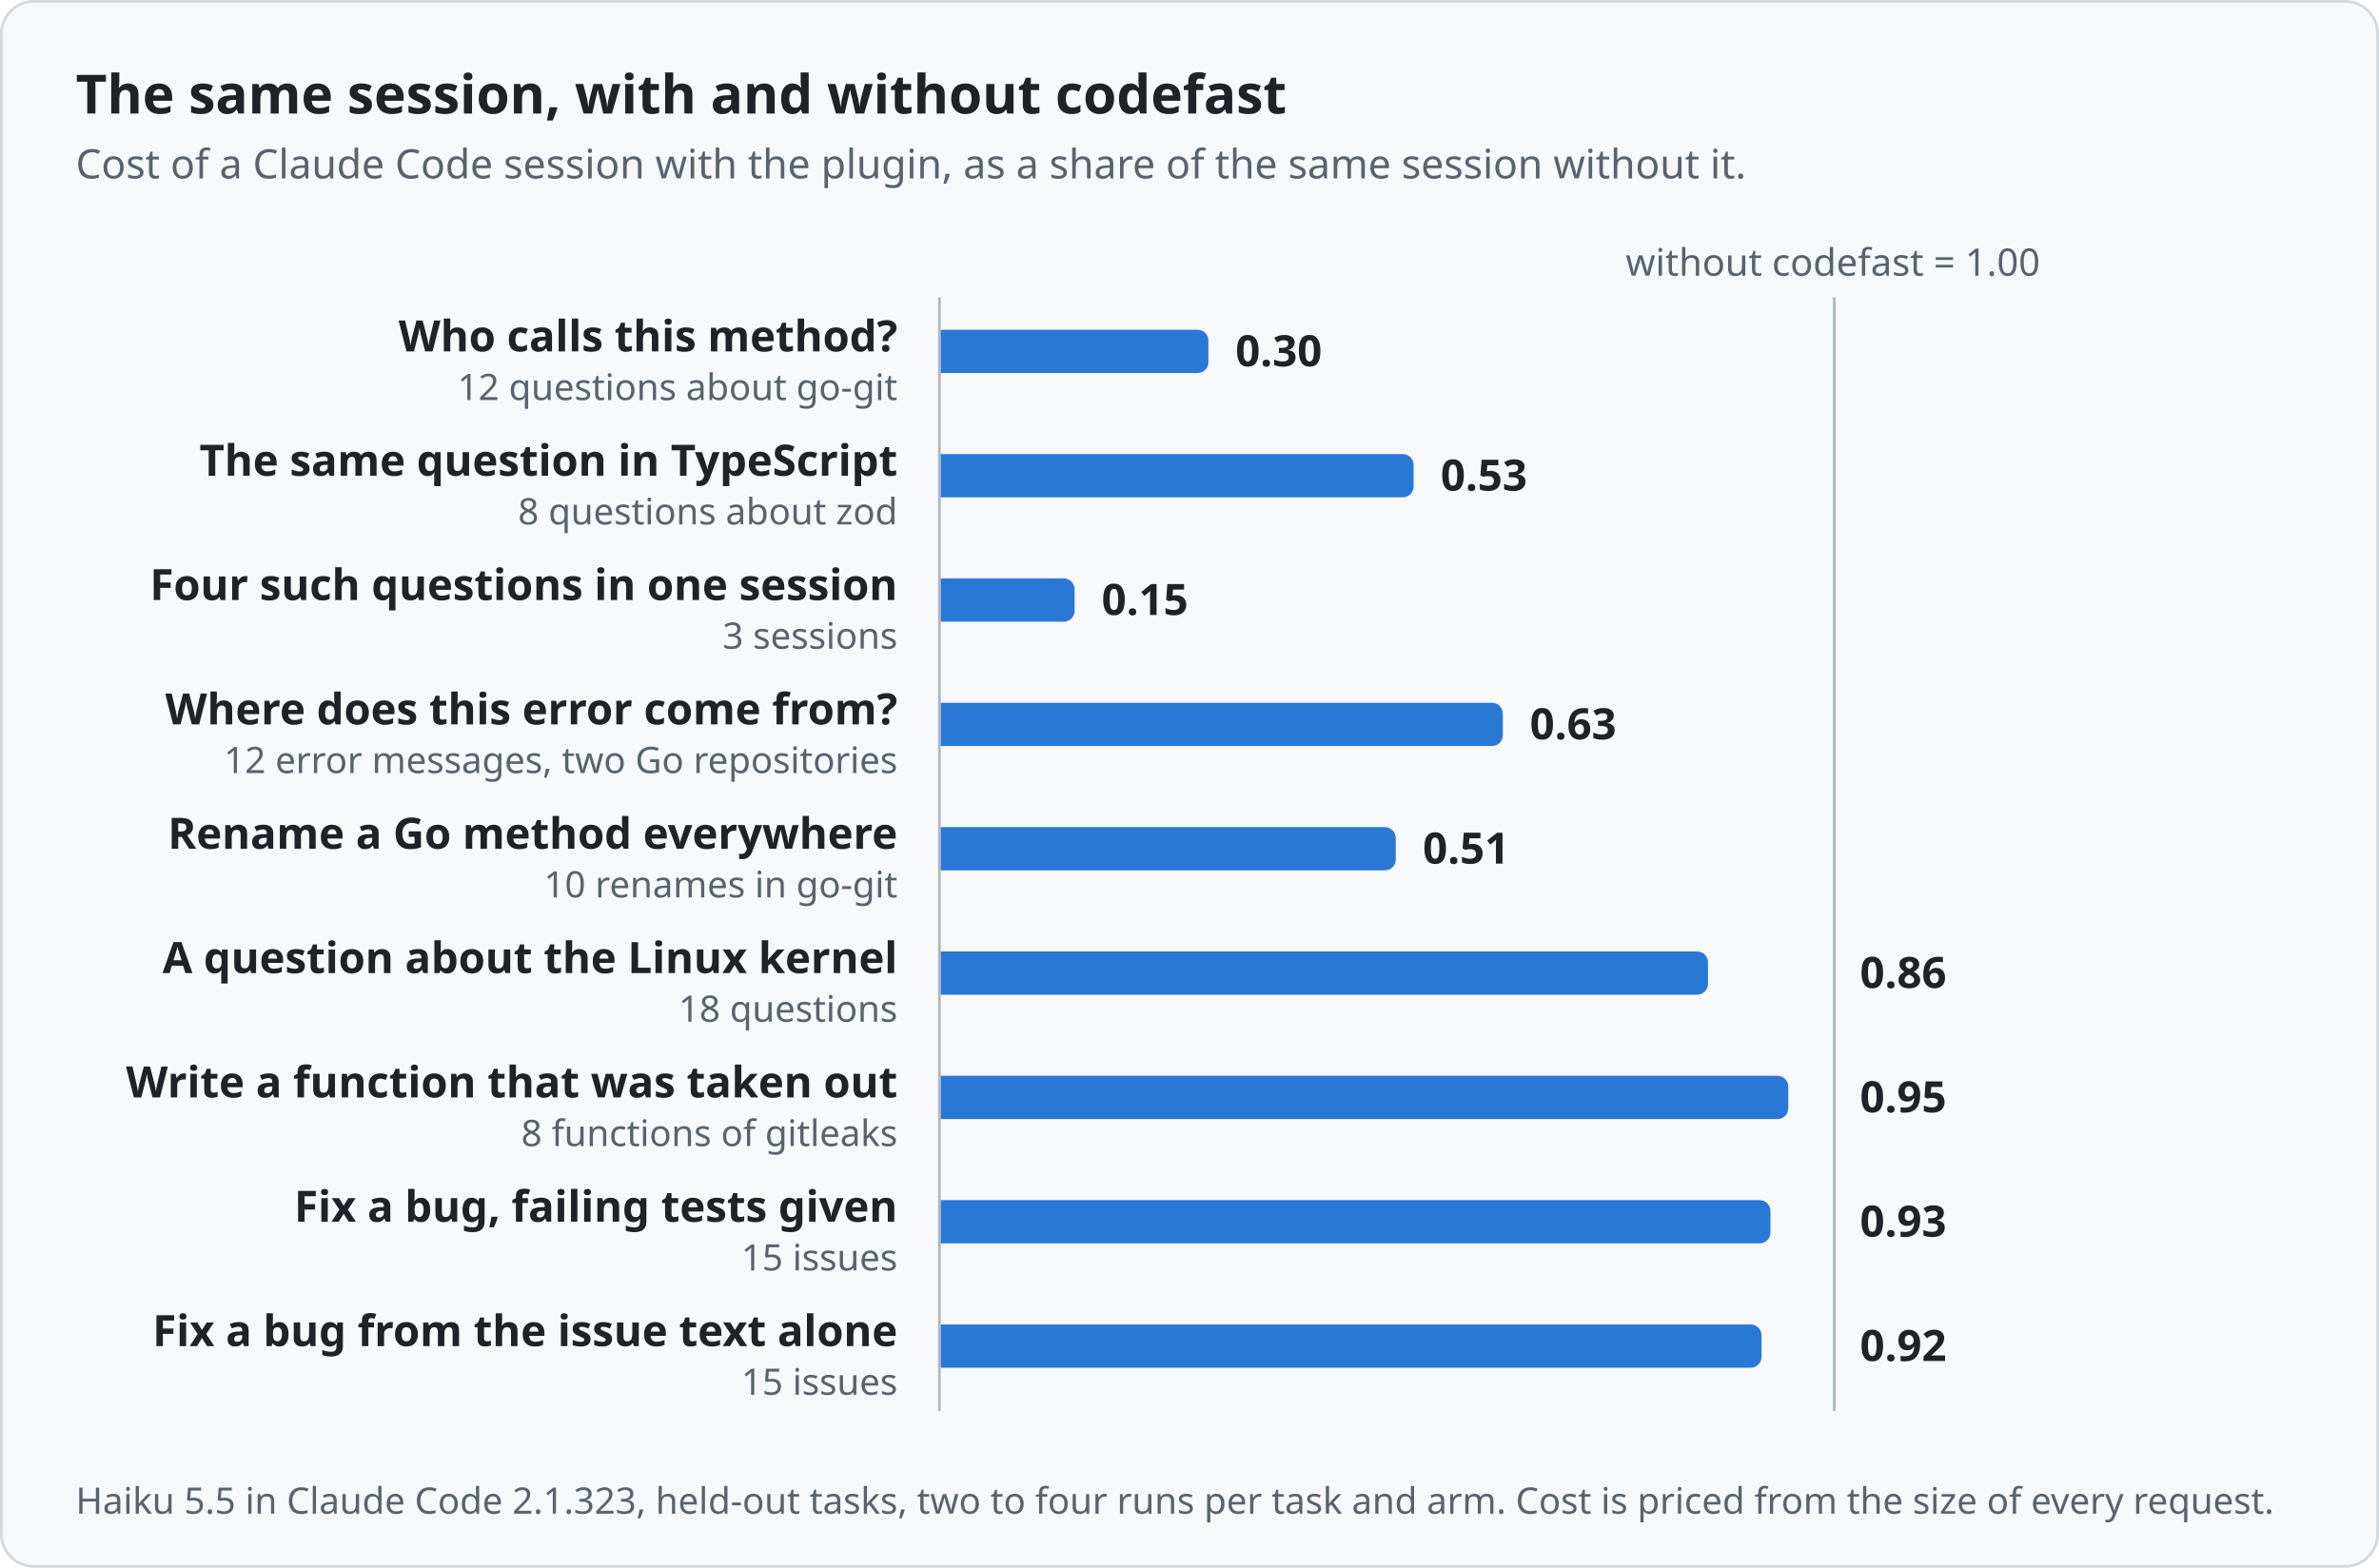
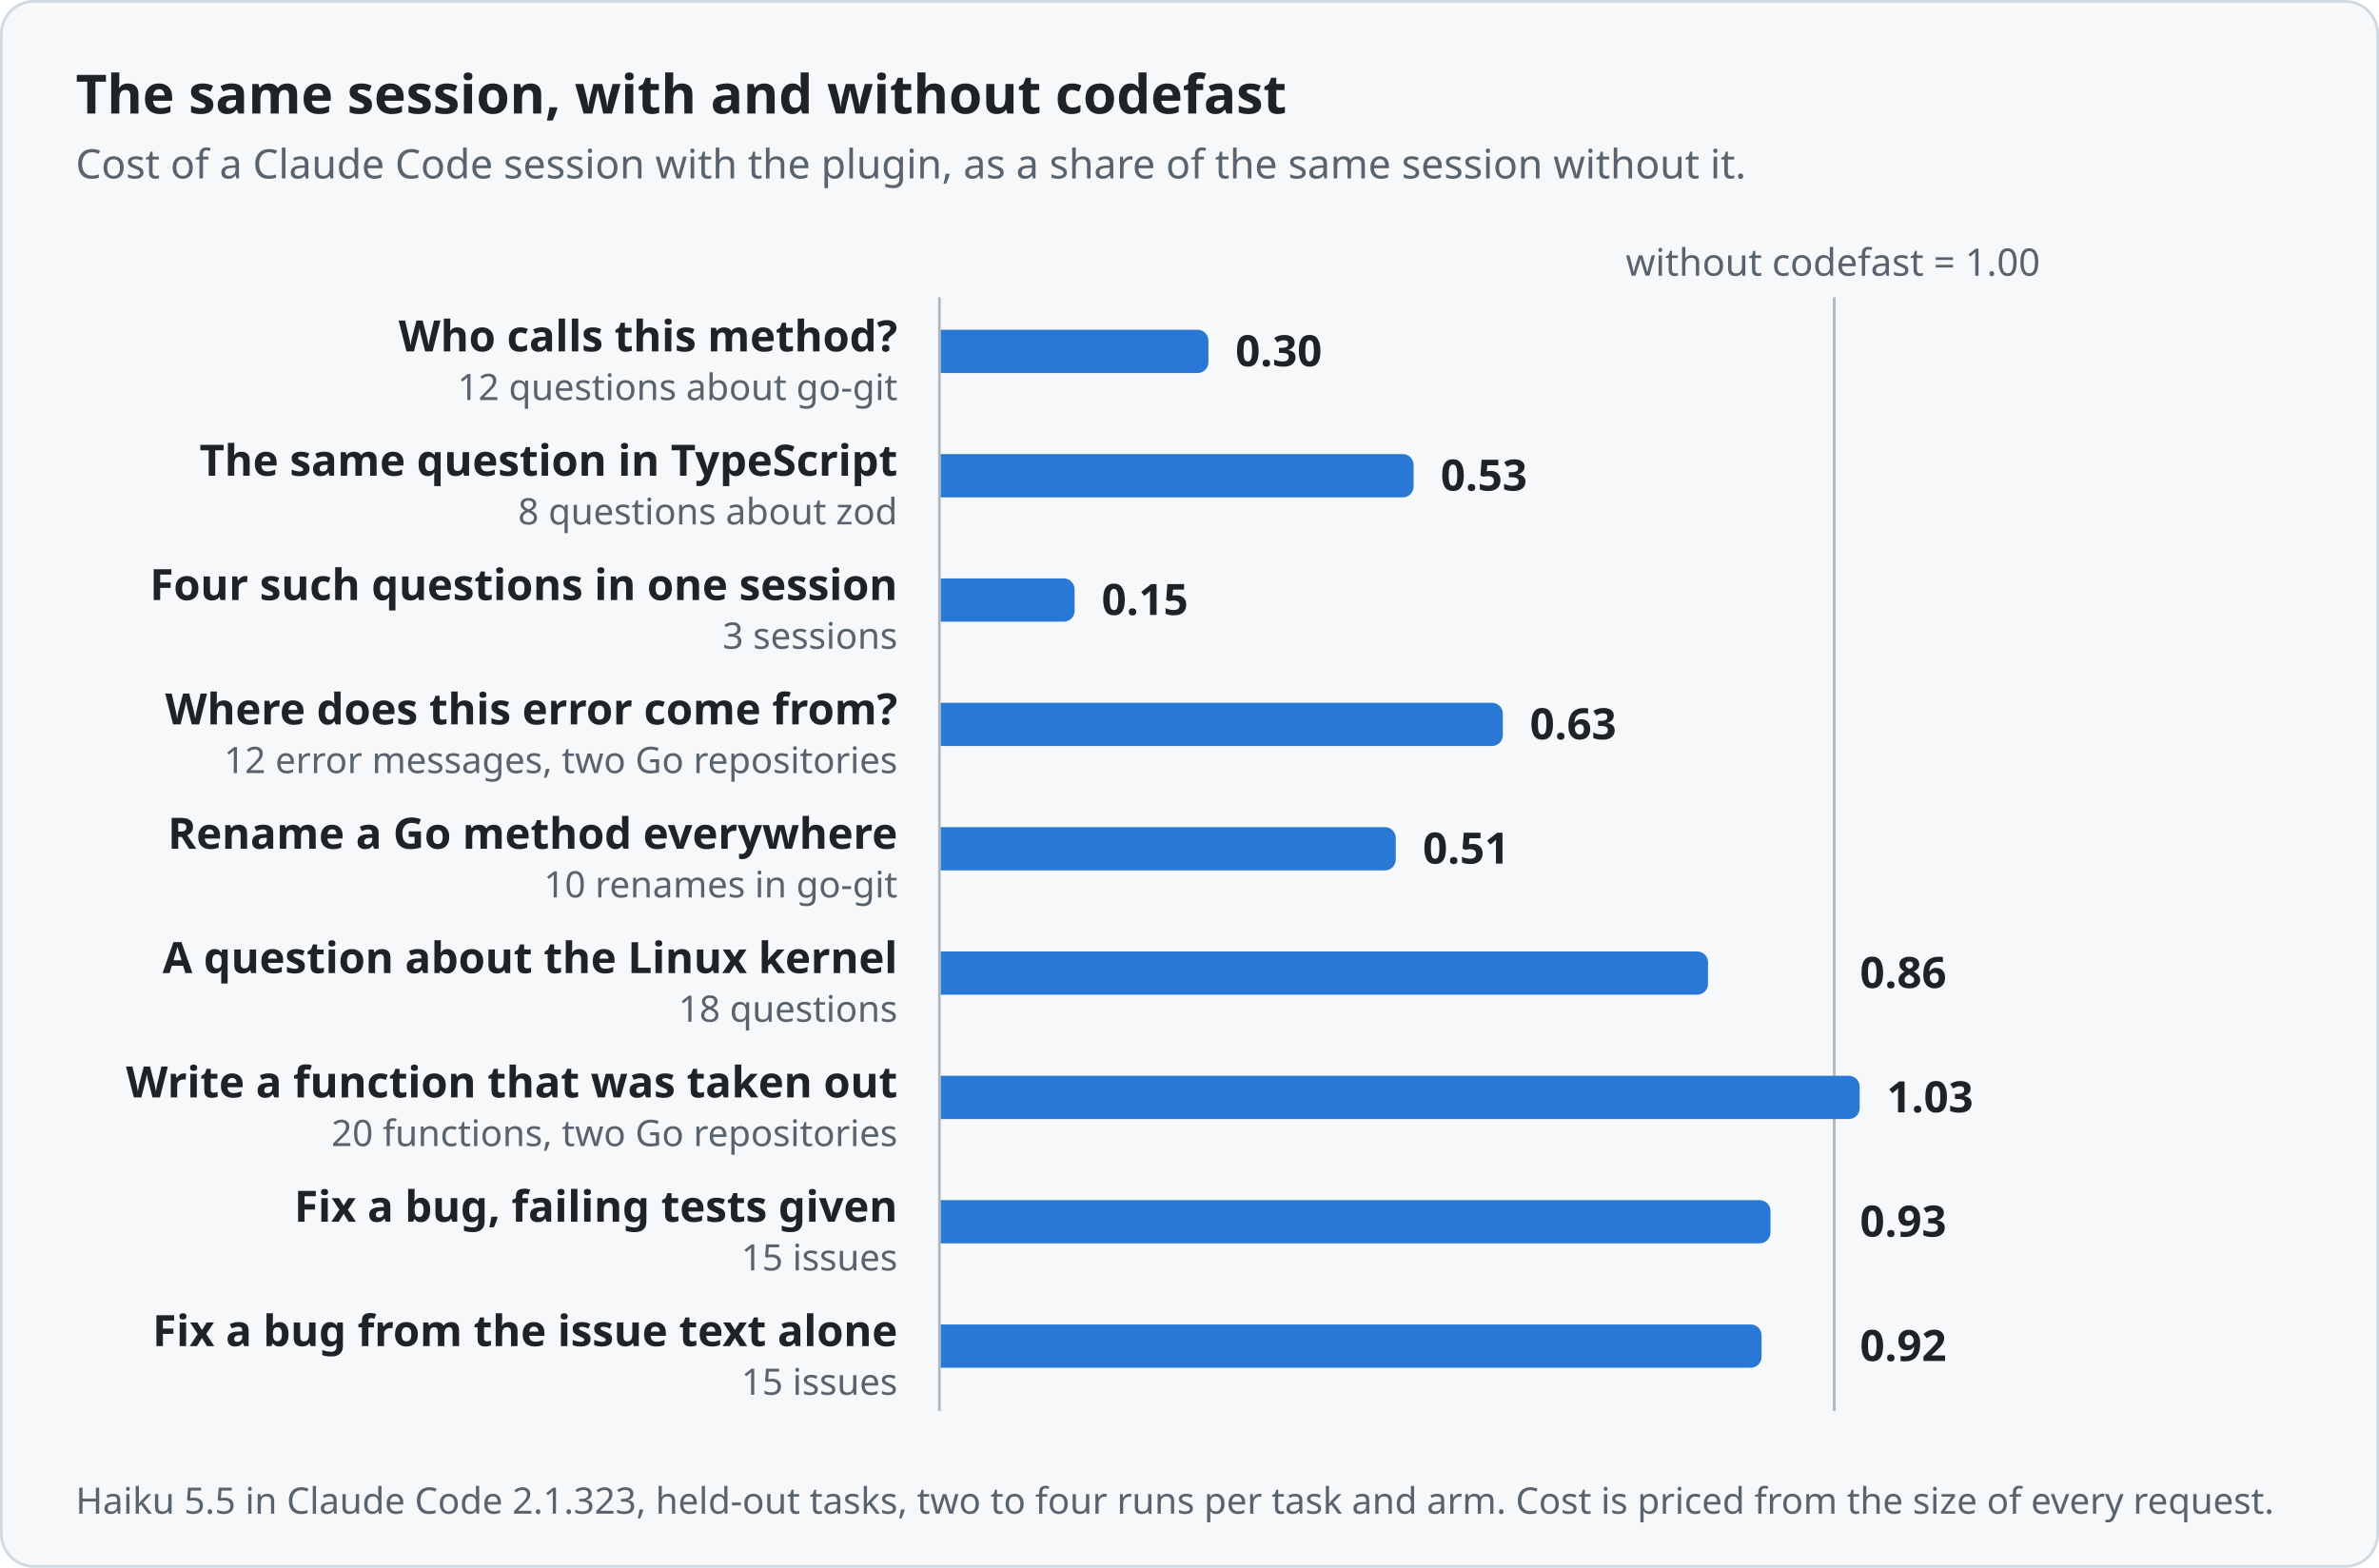
<svg xmlns="http://www.w3.org/2000/svg" width="880" height="580" viewBox="0 0 880 580" role="img" aria-labelledby="t d" font-family="-apple-system, BlinkMacSystemFont, 'Segoe UI', 'Noto Sans', Helvetica, Arial, sans-serif">
  <rect x="0.5" y="0.5" width="879" height="579" rx="12" fill="#f6f8fa" stroke="#d1d9e0" />
  <text x="28" y="42" font-size="20" font-weight="600" fill="#1f2328">The same session, with and without codefast</text>
  <text x="28" y="66" font-size="15" fill="#59636e">Cost of a Claude Code session with the plugin, as a share of the same session without it.</text>
  <path d="M347.5 110V522" stroke="#afb8c1" />
  <path d="M678.5 110V522" stroke="#afb8c1" />
  <text x="678" y="102" font-size="14" fill="#59636e" text-anchor="middle">without codefast = 1.00</text>
  <text x="332" y="130" font-size="16" font-weight="600" fill="#1f2328" text-anchor="end">Who calls this method?</text>
  <text x="332" y="148" font-size="13.5" fill="#59636e" text-anchor="end">12 questions about go-git</text>
  <path fill="#2a78d6" d="M348 122h95.00a4 4 0 0 1 4 4v8a4 4 0 0 1 -4 4h-95.00z" />
  <text x="457.00" y="135.5" font-size="16" font-weight="600" fill="#1f2328">0.30</text>
  <text x="332" y="176" font-size="16" font-weight="600" fill="#1f2328" text-anchor="end">The same question in TypeScript</text>
  <text x="332" y="194" font-size="13.5" fill="#59636e" text-anchor="end">8 questions about zod</text>
  <path fill="#2a78d6" d="M348 168h170.90a4 4 0 0 1 4 4v8a4 4 0 0 1 -4 4h-170.90z" />
  <text x="532.90" y="181.5" font-size="16" font-weight="600" fill="#1f2328">0.53</text>
  <text x="332" y="222" font-size="16" font-weight="600" fill="#1f2328" text-anchor="end">Four such questions in one session</text>
  <text x="332" y="240" font-size="13.5" fill="#59636e" text-anchor="end">3 sessions</text>
  <path fill="#2a78d6" d="M348 214h45.50a4 4 0 0 1 4 4v8a4 4 0 0 1 -4 4h-45.50z" />
  <text x="407.50" y="227.5" font-size="16" font-weight="600" fill="#1f2328">0.15</text>
  <text x="332" y="268" font-size="16" font-weight="600" fill="#1f2328" text-anchor="end">Where does this error come from?</text>
  <text x="332" y="286" font-size="13.5" fill="#59636e" text-anchor="end">12 error messages, two Go repositories</text>
  <path fill="#2a78d6" d="M348 260h203.90a4 4 0 0 1 4 4v8a4 4 0 0 1 -4 4h-203.90z" />
  <text x="565.90" y="273.5" font-size="16" font-weight="600" fill="#1f2328">0.63</text>
  <text x="332" y="314" font-size="16" font-weight="600" fill="#1f2328" text-anchor="end">Rename a Go method everywhere</text>
  <text x="332" y="332" font-size="13.5" fill="#59636e" text-anchor="end">10 renames in go-git</text>
  <path fill="#2a78d6" d="M348 306h164.30a4 4 0 0 1 4 4v8a4 4 0 0 1 -4 4h-164.30z" />
  <text x="526.30" y="319.5" font-size="16" font-weight="600" fill="#1f2328">0.51</text>
  <text x="332" y="360" font-size="16" font-weight="600" fill="#1f2328" text-anchor="end">A question about the Linux kernel</text>
  <text x="332" y="378" font-size="13.5" fill="#59636e" text-anchor="end">18 questions</text>
  <path fill="#2a78d6" d="M348 352h279.80a4 4 0 0 1 4 4v8a4 4 0 0 1 -4 4h-279.80z" />
  <text x="688.00" y="365.5" font-size="16" font-weight="600" fill="#1f2328">0.86</text>
  <text x="332" y="406" font-size="16" font-weight="600" fill="#1f2328" text-anchor="end">Write a function that was taken out</text>
-   <text x="332" y="424" font-size="13.5" fill="#59636e" text-anchor="end">8 functions of gitleaks</text>
-   <path fill="#2a78d6" d="M348 398h309.50a4 4 0 0 1 4 4v8a4 4 0 0 1 -4 4h-309.50z" />
-   <text x="688.00" y="411.5" font-size="16" font-weight="600" fill="#1f2328">0.95</text>
+   <text x="332" y="424" font-size="13.5" fill="#59636e" text-anchor="end">20 functions, two Go repositories</text>
+   <path fill="#2a78d6" d="M348 398h335.90a4 4 0 0 1 4 4v8a4 4 0 0 1 -4 4h-335.90z" />
+   <text x="697.90" y="411.5" font-size="16" font-weight="600" fill="#1f2328">1.03</text>
  <text x="332" y="452" font-size="16" font-weight="600" fill="#1f2328" text-anchor="end">Fix a bug, failing tests given</text>
  <text x="332" y="470" font-size="13.5" fill="#59636e" text-anchor="end">15 issues</text>
  <path fill="#2a78d6" d="M348 444h302.90a4 4 0 0 1 4 4v8a4 4 0 0 1 -4 4h-302.90z" />
  <text x="688.00" y="457.5" font-size="16" font-weight="600" fill="#1f2328">0.93</text>
  <text x="332" y="498" font-size="16" font-weight="600" fill="#1f2328" text-anchor="end">Fix a bug from the issue text alone</text>
  <text x="332" y="516" font-size="13.5" fill="#59636e" text-anchor="end">15 issues</text>
  <path fill="#2a78d6" d="M348 490h299.60a4 4 0 0 1 4 4v8a4 4 0 0 1 -4 4h-299.60z" />
  <text x="688.00" y="503.5" font-size="16" font-weight="600" fill="#1f2328">0.92</text>
  <text x="28" y="560" font-size="13.5" fill="#59636e">Haiku 5.5 in Claude Code 2.1.323, held-out tasks, two to four runs per task and arm. Cost is priced from the size of every request.</text>
</svg>
